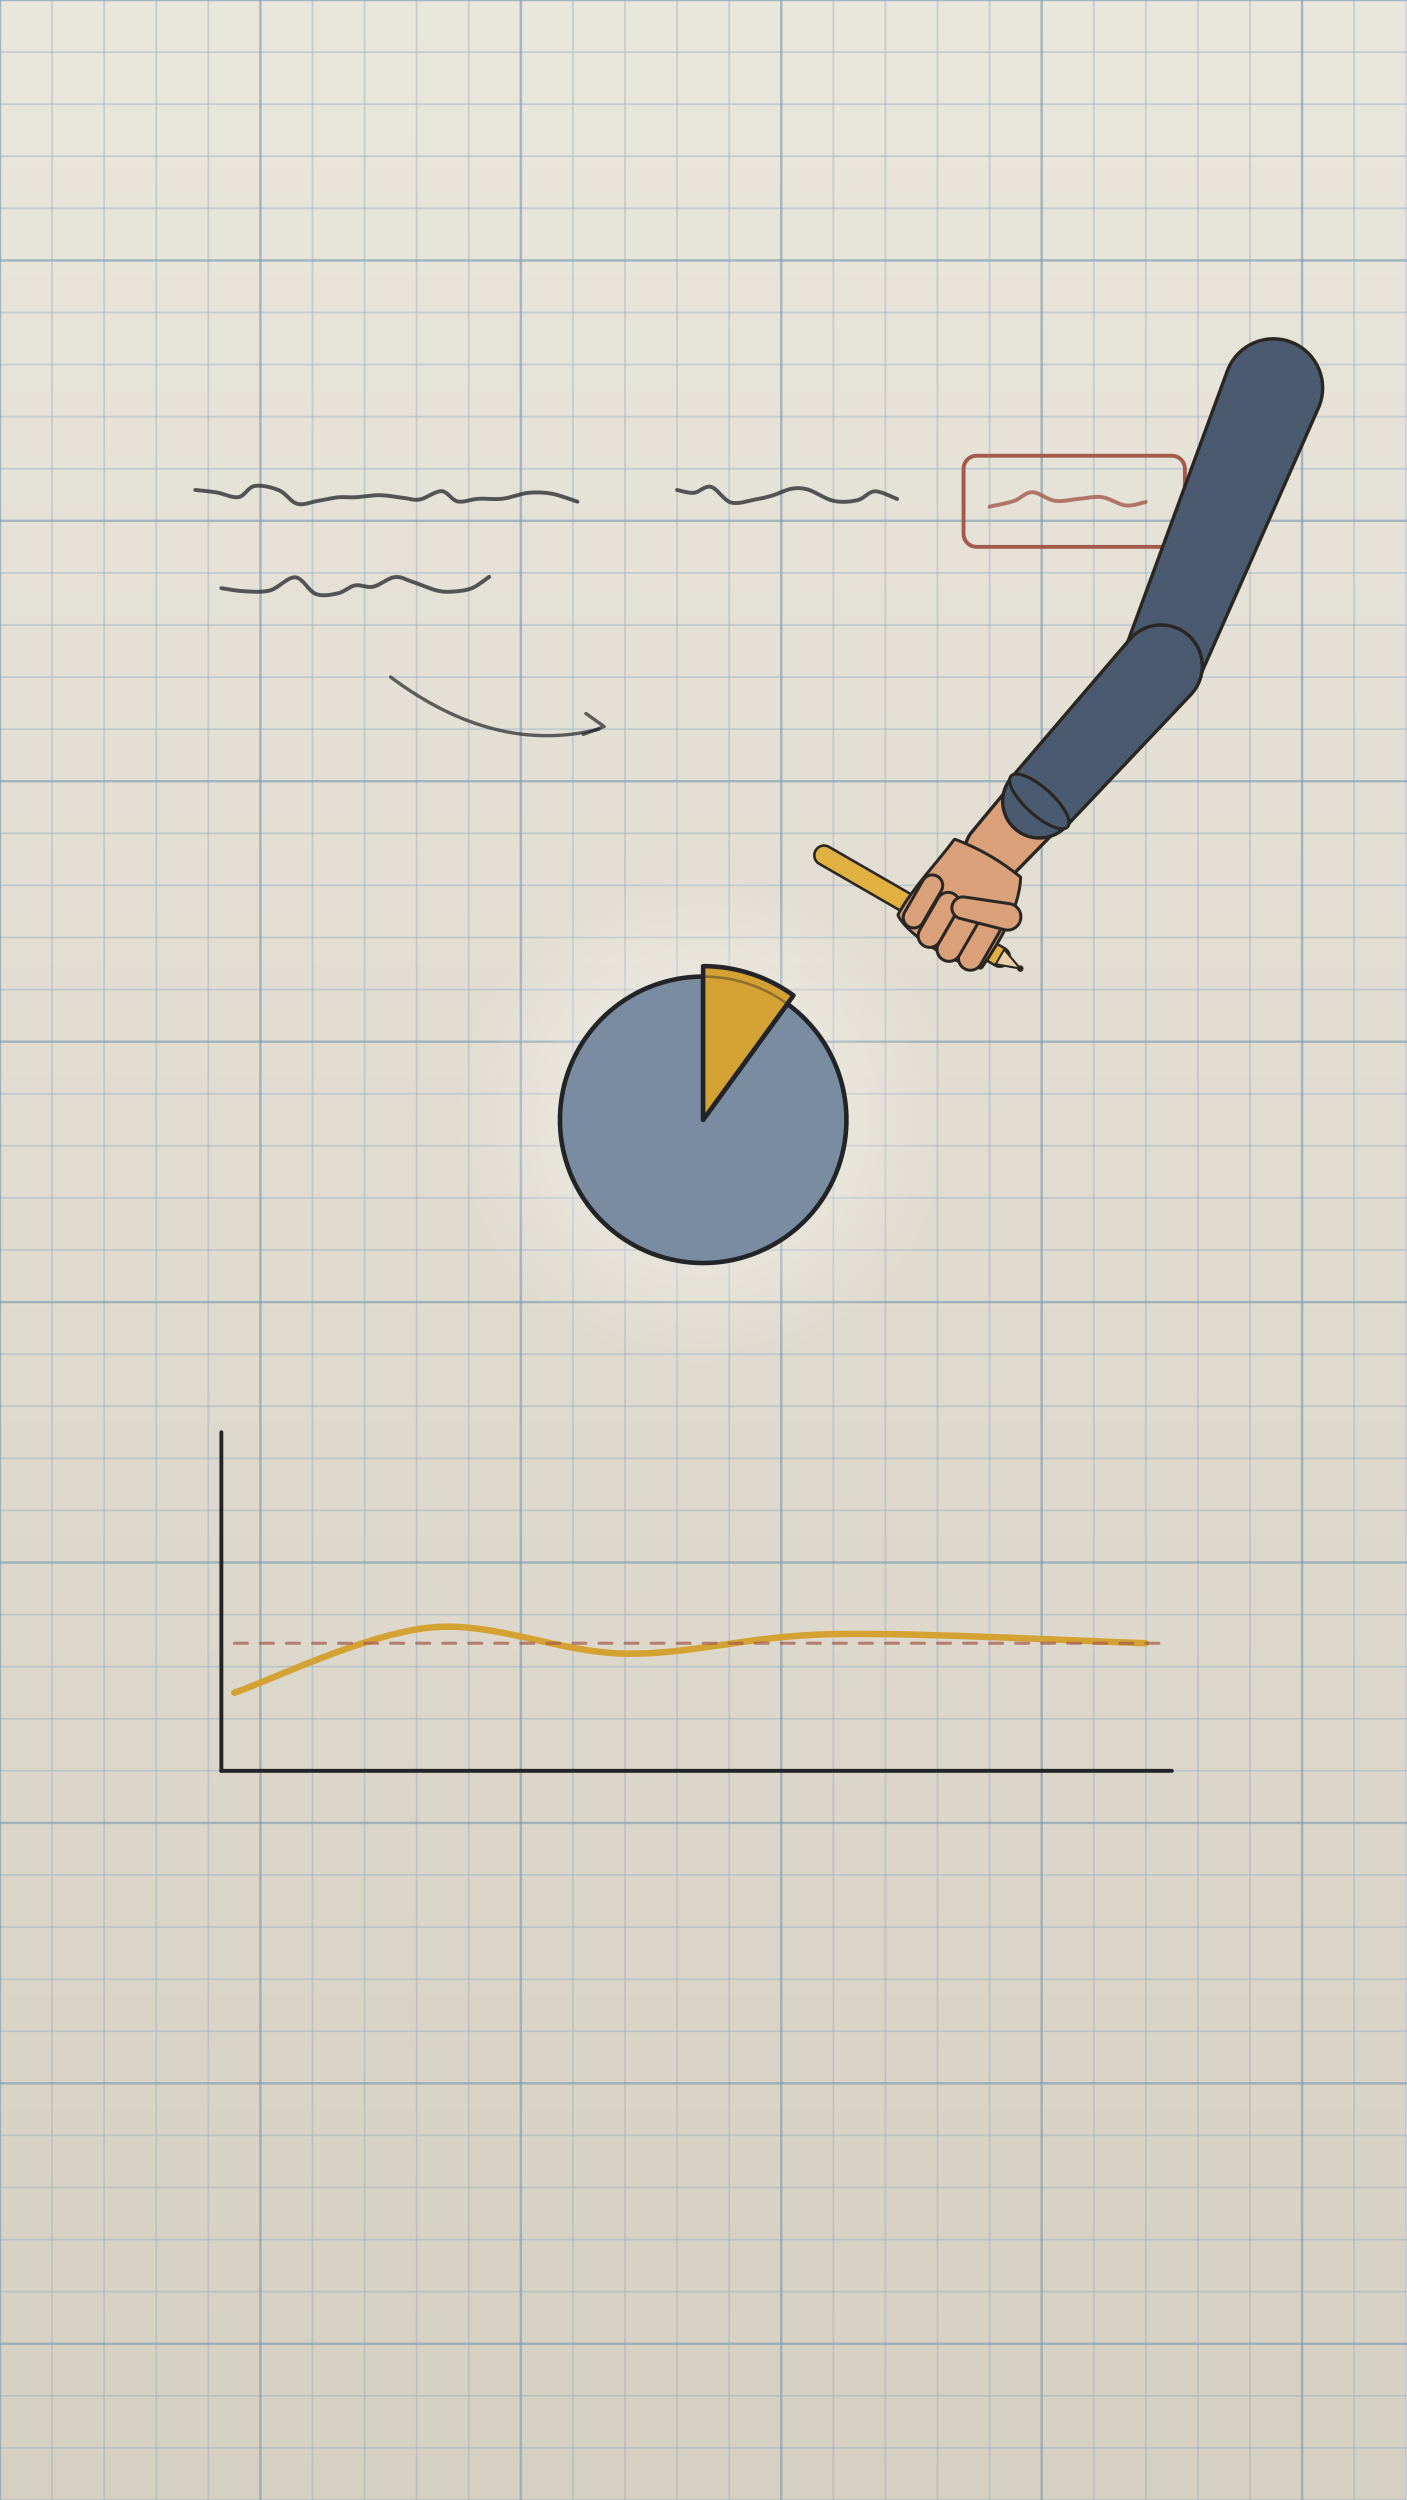
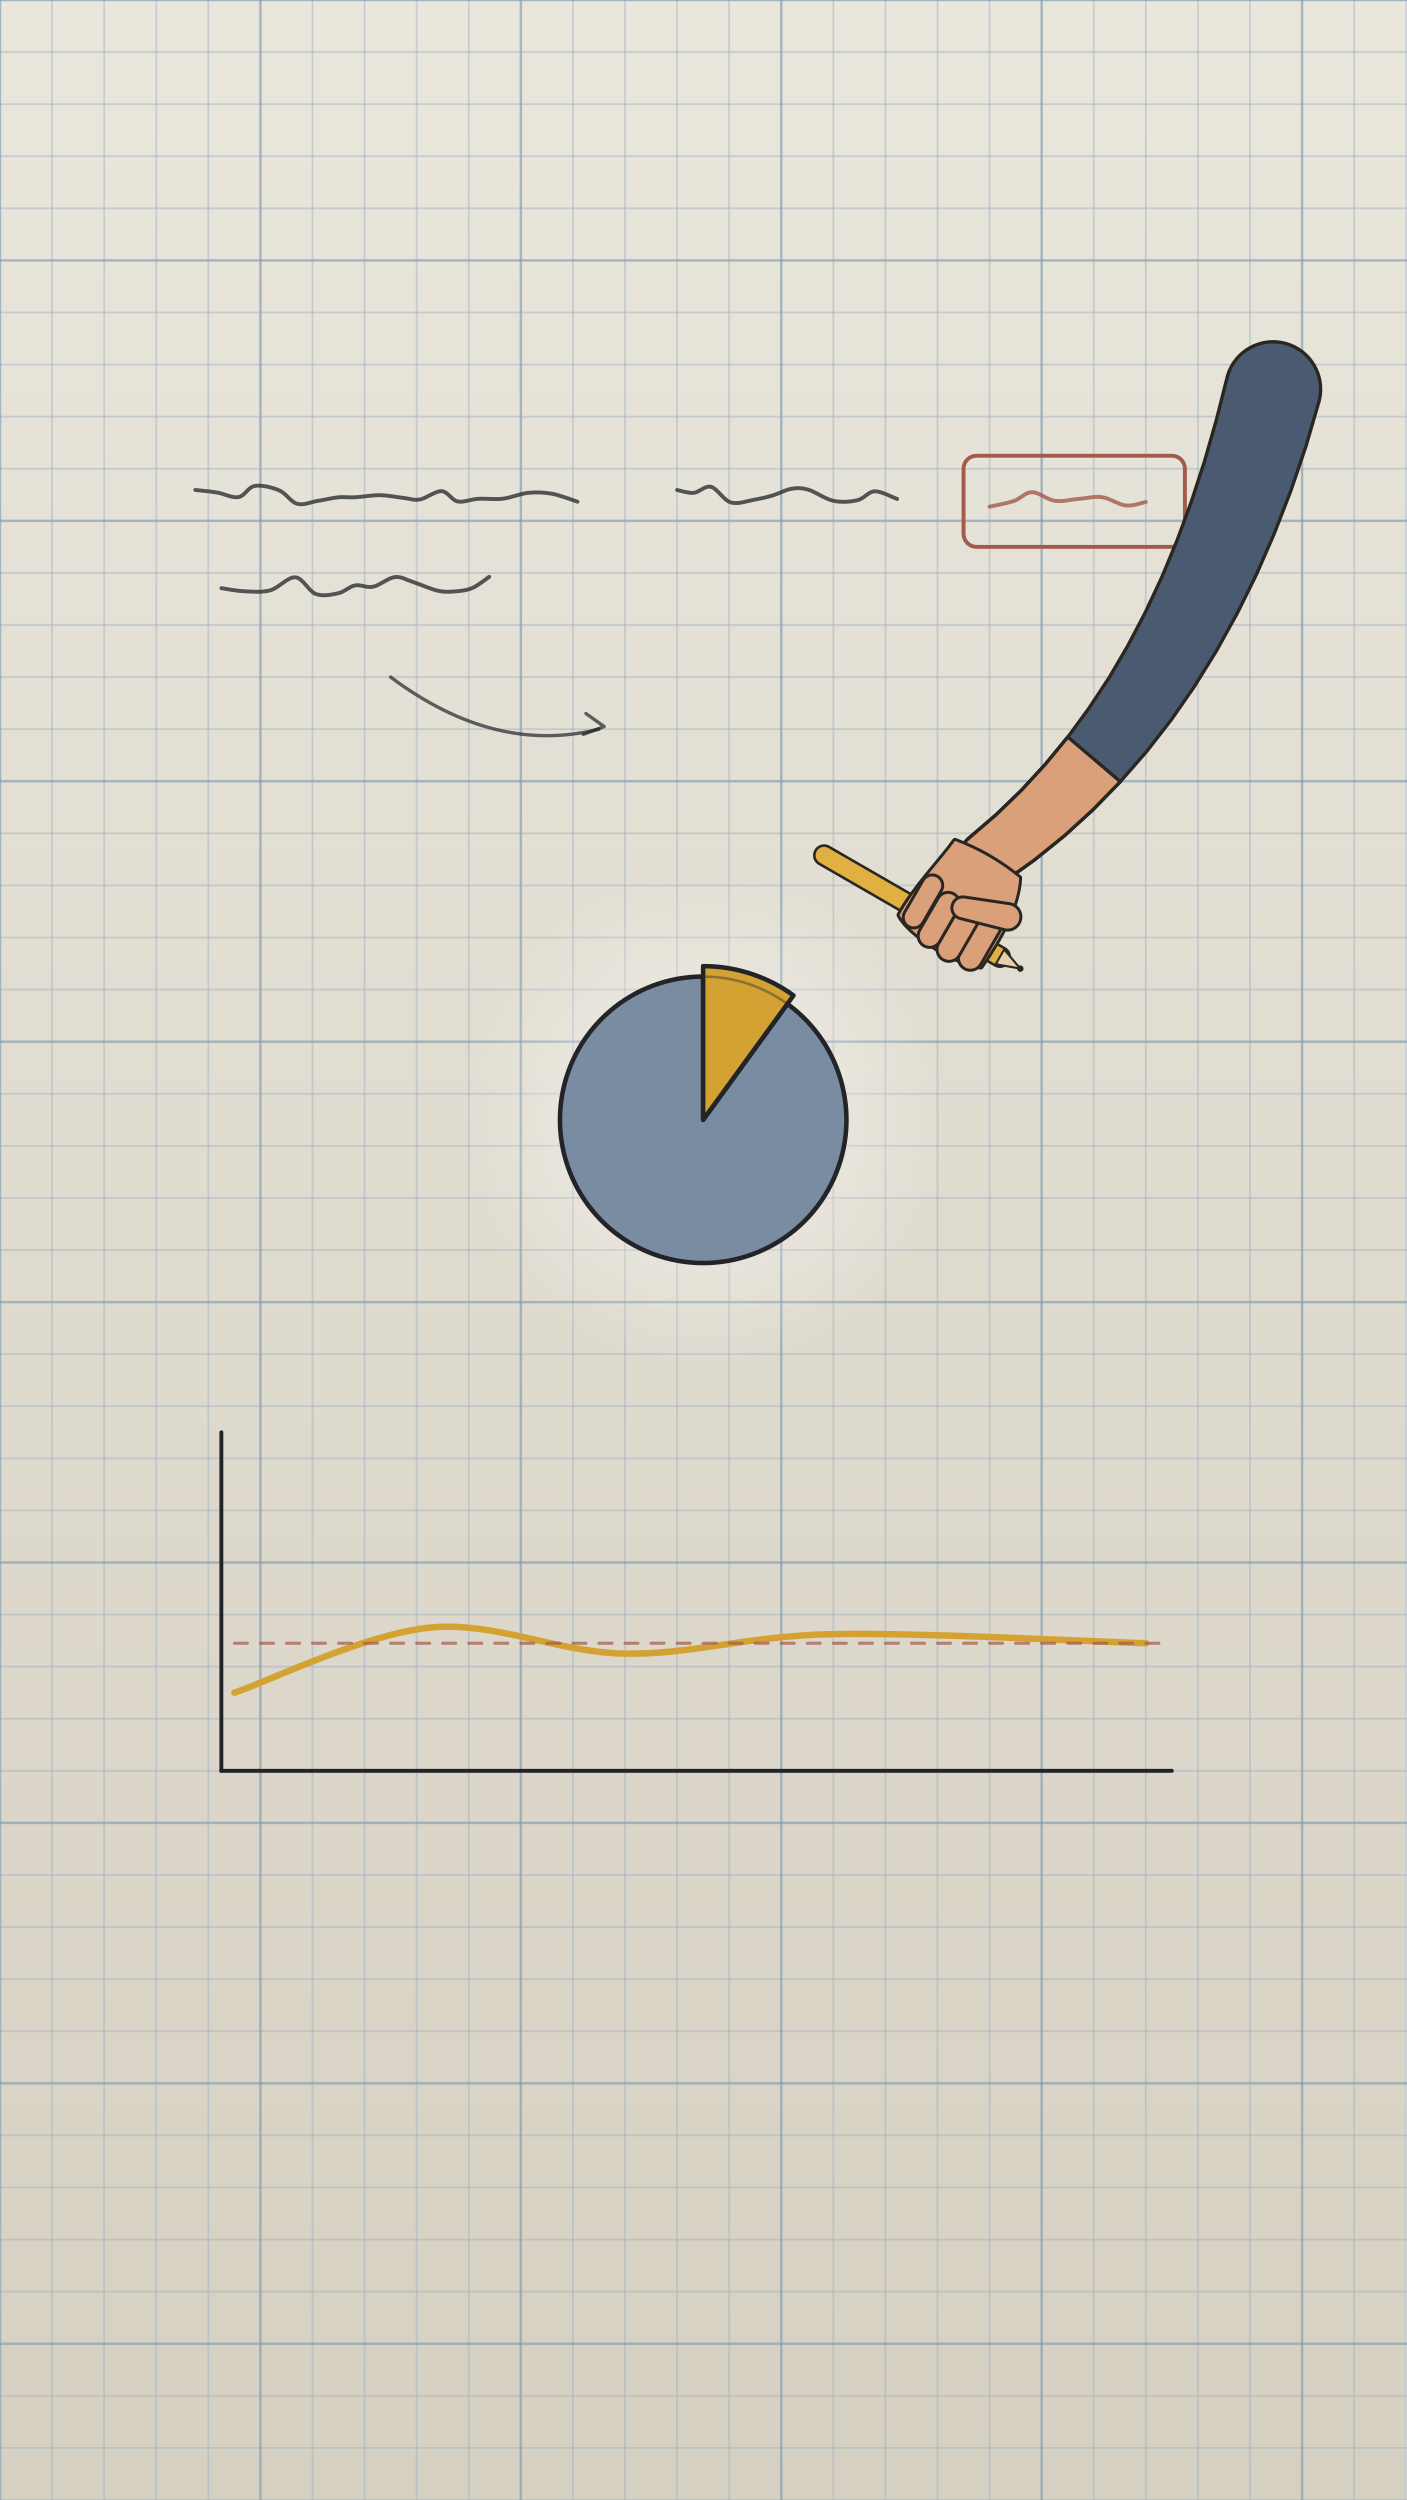
<svg xmlns="http://www.w3.org/2000/svg" viewBox="0 0 1080 1920" width="1080" height="1920">
  <defs>
    <linearGradient id="lg1" x1="0" y1="0" x2="0" y2="1">
      <stop offset="0" stop-color="#e9e6dc" />
      <stop offset="1" stop-color="#d6d0c2" />
    </linearGradient>
    <radialGradient id="rg2" cx="0.5" cy="0.5" r="0.5">
      <stop offset="0" stop-color="#ffffff" stop-opacity="0.7" />
      <stop offset="0.45" stop-color="#ffffff" stop-opacity="0.31" />
      <stop offset="1" stop-color="#ffffff" stop-opacity="0" />
    </radialGradient>
  </defs>
  <rect x="0" y="0" width="1080" height="1920" fill="url(#lg1)" />
  <line x1="0" y1="0" x2="0" y2="1920" stroke="#9ab0c0" stroke-width="1.4" stroke-linecap="round" opacity="0.45" />
  <line x1="40" y1="0" x2="40" y2="1920" stroke="#9ab0c0" stroke-width="1.4" stroke-linecap="round" opacity="0.45" />
  <line x1="80" y1="0" x2="80" y2="1920" stroke="#9ab0c0" stroke-width="1.4" stroke-linecap="round" opacity="0.45" />
  <line x1="120" y1="0" x2="120" y2="1920" stroke="#9ab0c0" stroke-width="1.4" stroke-linecap="round" opacity="0.45" />
  <line x1="160" y1="0" x2="160" y2="1920" stroke="#9ab0c0" stroke-width="1.4" stroke-linecap="round" opacity="0.45" />
  <line x1="200" y1="0" x2="200" y2="1920" stroke="#9ab0c0" stroke-width="1.4" stroke-linecap="round" opacity="0.45" />
  <line x1="240" y1="0" x2="240" y2="1920" stroke="#9ab0c0" stroke-width="1.4" stroke-linecap="round" opacity="0.45" />
  <line x1="280" y1="0" x2="280" y2="1920" stroke="#9ab0c0" stroke-width="1.4" stroke-linecap="round" opacity="0.45" />
  <line x1="320" y1="0" x2="320" y2="1920" stroke="#9ab0c0" stroke-width="1.4" stroke-linecap="round" opacity="0.45" />
  <line x1="360" y1="0" x2="360" y2="1920" stroke="#9ab0c0" stroke-width="1.4" stroke-linecap="round" opacity="0.45" />
  <line x1="400" y1="0" x2="400" y2="1920" stroke="#9ab0c0" stroke-width="1.4" stroke-linecap="round" opacity="0.45" />
  <line x1="440" y1="0" x2="440" y2="1920" stroke="#9ab0c0" stroke-width="1.4" stroke-linecap="round" opacity="0.45" />
  <line x1="480" y1="0" x2="480" y2="1920" stroke="#9ab0c0" stroke-width="1.4" stroke-linecap="round" opacity="0.45" />
  <line x1="520" y1="0" x2="520" y2="1920" stroke="#9ab0c0" stroke-width="1.4" stroke-linecap="round" opacity="0.45" />
  <line x1="560" y1="0" x2="560" y2="1920" stroke="#9ab0c0" stroke-width="1.4" stroke-linecap="round" opacity="0.45" />
  <line x1="600" y1="0" x2="600" y2="1920" stroke="#9ab0c0" stroke-width="1.4" stroke-linecap="round" opacity="0.45" />
  <line x1="640" y1="0" x2="640" y2="1920" stroke="#9ab0c0" stroke-width="1.4" stroke-linecap="round" opacity="0.45" />
  <line x1="680" y1="0" x2="680" y2="1920" stroke="#9ab0c0" stroke-width="1.4" stroke-linecap="round" opacity="0.45" />
  <line x1="720" y1="0" x2="720" y2="1920" stroke="#9ab0c0" stroke-width="1.4" stroke-linecap="round" opacity="0.45" />
  <line x1="760" y1="0" x2="760" y2="1920" stroke="#9ab0c0" stroke-width="1.4" stroke-linecap="round" opacity="0.45" />
  <line x1="800" y1="0" x2="800" y2="1920" stroke="#9ab0c0" stroke-width="1.4" stroke-linecap="round" opacity="0.45" />
  <line x1="840" y1="0" x2="840" y2="1920" stroke="#9ab0c0" stroke-width="1.4" stroke-linecap="round" opacity="0.45" />
  <line x1="880" y1="0" x2="880" y2="1920" stroke="#9ab0c0" stroke-width="1.4" stroke-linecap="round" opacity="0.45" />
  <line x1="920" y1="0" x2="920" y2="1920" stroke="#9ab0c0" stroke-width="1.4" stroke-linecap="round" opacity="0.45" />
  <line x1="960" y1="0" x2="960" y2="1920" stroke="#9ab0c0" stroke-width="1.4" stroke-linecap="round" opacity="0.45" />
  <line x1="1000" y1="0" x2="1000" y2="1920" stroke="#9ab0c0" stroke-width="1.4" stroke-linecap="round" opacity="0.45" />
  <line x1="1040" y1="0" x2="1040" y2="1920" stroke="#9ab0c0" stroke-width="1.4" stroke-linecap="round" opacity="0.45" />
  <line x1="1080" y1="0" x2="1080" y2="1920" stroke="#9ab0c0" stroke-width="1.4" stroke-linecap="round" opacity="0.45" />
  <line x1="0" y1="0" x2="1080" y2="0" stroke="#9ab0c0" stroke-width="1.4" stroke-linecap="round" opacity="0.45" />
  <line x1="0" y1="40" x2="1080" y2="40" stroke="#9ab0c0" stroke-width="1.4" stroke-linecap="round" opacity="0.45" />
  <line x1="0" y1="80" x2="1080" y2="80" stroke="#9ab0c0" stroke-width="1.4" stroke-linecap="round" opacity="0.45" />
  <line x1="0" y1="120" x2="1080" y2="120" stroke="#9ab0c0" stroke-width="1.4" stroke-linecap="round" opacity="0.45" />
  <line x1="0" y1="160" x2="1080" y2="160" stroke="#9ab0c0" stroke-width="1.4" stroke-linecap="round" opacity="0.45" />
  <line x1="0" y1="200" x2="1080" y2="200" stroke="#9ab0c0" stroke-width="1.4" stroke-linecap="round" opacity="0.45" />
  <line x1="0" y1="240" x2="1080" y2="240" stroke="#9ab0c0" stroke-width="1.4" stroke-linecap="round" opacity="0.45" />
  <line x1="0" y1="280" x2="1080" y2="280" stroke="#9ab0c0" stroke-width="1.4" stroke-linecap="round" opacity="0.45" />
  <line x1="0" y1="320" x2="1080" y2="320" stroke="#9ab0c0" stroke-width="1.4" stroke-linecap="round" opacity="0.45" />
  <line x1="0" y1="360" x2="1080" y2="360" stroke="#9ab0c0" stroke-width="1.4" stroke-linecap="round" opacity="0.45" />
  <line x1="0" y1="400" x2="1080" y2="400" stroke="#9ab0c0" stroke-width="1.4" stroke-linecap="round" opacity="0.45" />
  <line x1="0" y1="440" x2="1080" y2="440" stroke="#9ab0c0" stroke-width="1.4" stroke-linecap="round" opacity="0.45" />
  <line x1="0" y1="480" x2="1080" y2="480" stroke="#9ab0c0" stroke-width="1.4" stroke-linecap="round" opacity="0.45" />
  <line x1="0" y1="520" x2="1080" y2="520" stroke="#9ab0c0" stroke-width="1.4" stroke-linecap="round" opacity="0.45" />
  <line x1="0" y1="560" x2="1080" y2="560" stroke="#9ab0c0" stroke-width="1.4" stroke-linecap="round" opacity="0.45" />
  <line x1="0" y1="600" x2="1080" y2="600" stroke="#9ab0c0" stroke-width="1.4" stroke-linecap="round" opacity="0.45" />
  <line x1="0" y1="640" x2="1080" y2="640" stroke="#9ab0c0" stroke-width="1.4" stroke-linecap="round" opacity="0.45" />
  <line x1="0" y1="680" x2="1080" y2="680" stroke="#9ab0c0" stroke-width="1.4" stroke-linecap="round" opacity="0.45" />
  <line x1="0" y1="720" x2="1080" y2="720" stroke="#9ab0c0" stroke-width="1.4" stroke-linecap="round" opacity="0.45" />
  <line x1="0" y1="760" x2="1080" y2="760" stroke="#9ab0c0" stroke-width="1.4" stroke-linecap="round" opacity="0.45" />
  <line x1="0" y1="800" x2="1080" y2="800" stroke="#9ab0c0" stroke-width="1.4" stroke-linecap="round" opacity="0.45" />
  <line x1="0" y1="840" x2="1080" y2="840" stroke="#9ab0c0" stroke-width="1.4" stroke-linecap="round" opacity="0.45" />
  <line x1="0" y1="880" x2="1080" y2="880" stroke="#9ab0c0" stroke-width="1.4" stroke-linecap="round" opacity="0.45" />
  <line x1="0" y1="920" x2="1080" y2="920" stroke="#9ab0c0" stroke-width="1.4" stroke-linecap="round" opacity="0.45" />
  <line x1="0" y1="960" x2="1080" y2="960" stroke="#9ab0c0" stroke-width="1.4" stroke-linecap="round" opacity="0.45" />
  <line x1="0" y1="1000" x2="1080" y2="1000" stroke="#9ab0c0" stroke-width="1.4" stroke-linecap="round" opacity="0.45" />
  <line x1="0" y1="1040" x2="1080" y2="1040" stroke="#9ab0c0" stroke-width="1.4" stroke-linecap="round" opacity="0.45" />
  <line x1="0" y1="1080" x2="1080" y2="1080" stroke="#9ab0c0" stroke-width="1.4" stroke-linecap="round" opacity="0.45" />
  <line x1="0" y1="1120" x2="1080" y2="1120" stroke="#9ab0c0" stroke-width="1.4" stroke-linecap="round" opacity="0.45" />
  <line x1="0" y1="1160" x2="1080" y2="1160" stroke="#9ab0c0" stroke-width="1.4" stroke-linecap="round" opacity="0.45" />
  <line x1="0" y1="1200" x2="1080" y2="1200" stroke="#9ab0c0" stroke-width="1.4" stroke-linecap="round" opacity="0.45" />
  <line x1="0" y1="1240" x2="1080" y2="1240" stroke="#9ab0c0" stroke-width="1.4" stroke-linecap="round" opacity="0.45" />
  <line x1="0" y1="1280" x2="1080" y2="1280" stroke="#9ab0c0" stroke-width="1.4" stroke-linecap="round" opacity="0.45" />
  <line x1="0" y1="1320" x2="1080" y2="1320" stroke="#9ab0c0" stroke-width="1.4" stroke-linecap="round" opacity="0.45" />
  <line x1="0" y1="1360" x2="1080" y2="1360" stroke="#9ab0c0" stroke-width="1.4" stroke-linecap="round" opacity="0.45" />
  <line x1="0" y1="1400" x2="1080" y2="1400" stroke="#9ab0c0" stroke-width="1.4" stroke-linecap="round" opacity="0.45" />
  <line x1="0" y1="1440" x2="1080" y2="1440" stroke="#9ab0c0" stroke-width="1.4" stroke-linecap="round" opacity="0.45" />
  <line x1="0" y1="1480" x2="1080" y2="1480" stroke="#9ab0c0" stroke-width="1.4" stroke-linecap="round" opacity="0.45" />
  <line x1="0" y1="1520" x2="1080" y2="1520" stroke="#9ab0c0" stroke-width="1.4" stroke-linecap="round" opacity="0.45" />
  <line x1="0" y1="1560" x2="1080" y2="1560" stroke="#9ab0c0" stroke-width="1.4" stroke-linecap="round" opacity="0.45" />
  <line x1="0" y1="1600" x2="1080" y2="1600" stroke="#9ab0c0" stroke-width="1.4" stroke-linecap="round" opacity="0.45" />
  <line x1="0" y1="1640" x2="1080" y2="1640" stroke="#9ab0c0" stroke-width="1.4" stroke-linecap="round" opacity="0.45" />
  <line x1="0" y1="1680" x2="1080" y2="1680" stroke="#9ab0c0" stroke-width="1.4" stroke-linecap="round" opacity="0.45" />
  <line x1="0" y1="1720" x2="1080" y2="1720" stroke="#9ab0c0" stroke-width="1.4" stroke-linecap="round" opacity="0.45" />
  <line x1="0" y1="1760" x2="1080" y2="1760" stroke="#9ab0c0" stroke-width="1.4" stroke-linecap="round" opacity="0.45" />
  <line x1="0" y1="1800" x2="1080" y2="1800" stroke="#9ab0c0" stroke-width="1.4" stroke-linecap="round" opacity="0.45" />
  <line x1="0" y1="1840" x2="1080" y2="1840" stroke="#9ab0c0" stroke-width="1.4" stroke-linecap="round" opacity="0.45" />
  <line x1="0" y1="1880" x2="1080" y2="1880" stroke="#9ab0c0" stroke-width="1.4" stroke-linecap="round" opacity="0.45" />
  <line x1="0" y1="1920" x2="1080" y2="1920" stroke="#9ab0c0" stroke-width="1.4" stroke-linecap="round" opacity="0.45" />
  <line x1="0" y1="0" x2="0" y2="1920" stroke="#7a96aa" stroke-width="2" stroke-linecap="round" opacity="0.45" />
  <line x1="200" y1="0" x2="200" y2="1920" stroke="#7a96aa" stroke-width="2" stroke-linecap="round" opacity="0.45" />
  <line x1="400" y1="0" x2="400" y2="1920" stroke="#7a96aa" stroke-width="2" stroke-linecap="round" opacity="0.45" />
  <line x1="600" y1="0" x2="600" y2="1920" stroke="#7a96aa" stroke-width="2" stroke-linecap="round" opacity="0.45" />
  <line x1="800" y1="0" x2="800" y2="1920" stroke="#7a96aa" stroke-width="2" stroke-linecap="round" opacity="0.45" />
  <line x1="1000" y1="0" x2="1000" y2="1920" stroke="#7a96aa" stroke-width="2" stroke-linecap="round" opacity="0.45" />
  <line x1="0" y1="0" x2="1080" y2="0" stroke="#7a96aa" stroke-width="2" stroke-linecap="round" opacity="0.45" />
  <line x1="0" y1="200" x2="1080" y2="200" stroke="#7a96aa" stroke-width="2" stroke-linecap="round" opacity="0.45" />
  <line x1="0" y1="400" x2="1080" y2="400" stroke="#7a96aa" stroke-width="2" stroke-linecap="round" opacity="0.45" />
  <line x1="0" y1="600" x2="1080" y2="600" stroke="#7a96aa" stroke-width="2" stroke-linecap="round" opacity="0.45" />
  <line x1="0" y1="800" x2="1080" y2="800" stroke="#7a96aa" stroke-width="2" stroke-linecap="round" opacity="0.45" />
  <line x1="0" y1="1000" x2="1080" y2="1000" stroke="#7a96aa" stroke-width="2" stroke-linecap="round" opacity="0.45" />
  <line x1="0" y1="1200" x2="1080" y2="1200" stroke="#7a96aa" stroke-width="2" stroke-linecap="round" opacity="0.45" />
  <line x1="0" y1="1400" x2="1080" y2="1400" stroke="#7a96aa" stroke-width="2" stroke-linecap="round" opacity="0.45" />
  <line x1="0" y1="1600" x2="1080" y2="1600" stroke="#7a96aa" stroke-width="2" stroke-linecap="round" opacity="0.45" />
  <line x1="0" y1="1800" x2="1080" y2="1800" stroke="#7a96aa" stroke-width="2" stroke-linecap="round" opacity="0.45" />
  <path d="M150 376.3C152.7 376.6 160.8 377.3 166.4 378.2C171.9 379.1 178.3 382.6 183.2 381.8C188.1 380.9 190.5 374 195.7 373.2C200.9 372.3 209 374.3 214.4 376.6C219.8 378.9 223.3 385.6 228.3 386.9C233.2 388.3 238.8 385.5 244 384.7C249.3 383.9 255 382.4 259.9 381.9C264.7 381.5 267.7 382.2 273.1 381.9C278.4 381.6 285.9 380.2 292 380.3C298.2 380.4 304.9 381.9 309.9 382.4C315 382.9 317.6 384.5 322.4 383.6C327.3 382.8 334.3 377 339.2 377.2C344 377.5 346.8 384.1 351.4 385.1C356.1 386.1 361.4 383.4 367.2 383.1C373 382.7 379.8 383.8 386.2 383C392.6 382.2 399.3 379.2 405.6 378.5C411.9 377.9 417.7 378.1 424 379.2C430.3 380.4 440.3 384.3 443.5 385.3" fill="none" stroke="#222428" stroke-width="3" stroke-linecap="round" stroke-linejoin="round" opacity="0.75" />
  <path d="M520 376.3C522.1 376.7 528.5 378.9 532.8 378.5C537.2 378.1 541.3 372.7 546.1 373.9C550.8 375.1 555.7 384.2 561.3 385.9C566.9 387.5 574.3 384.6 579.7 383.7C585 382.8 588.8 381.9 593.5 380.5C598.1 379.1 603.2 376.2 607.7 375.4C612.2 374.7 615.1 374.5 620.5 376C625.9 377.5 633.6 383.2 639.9 384.6C646.3 386 653.1 385.4 658.4 384.2C663.7 383 666.8 377.5 671.9 377.3C677 377.2 686.1 382.3 689 383.2" fill="none" stroke="#222428" stroke-width="3" stroke-linecap="round" stroke-linejoin="round" opacity="0.75" />
  <path d="M170 451.7C173 452.1 181.7 453.9 187.9 454.1C194.2 454.4 201 455.1 207.5 453.4C214 451.6 221 442.9 226.9 443.4C232.7 443.9 237.1 454.2 242.6 456.2C248.1 458.2 254.8 456.7 259.8 455.6C264.8 454.5 268.2 450.4 272.7 449.6C277.2 448.7 281.6 451.7 286.6 450.6C291.7 449.5 298.2 443.8 303.2 443.2C308.3 442.6 311.5 445.2 317 446.9C322.5 448.7 330.9 452.5 336.3 453.7C341.7 454.9 345.2 454.5 349.6 454.2C354 453.8 358.3 453.5 362.7 451.6C367 449.8 373.5 444.5 375.7 443" fill="none" stroke="#222428" stroke-width="3" stroke-linecap="round" stroke-linejoin="round" opacity="0.75" />
  <rect x="740" y="350" width="170" height="70" fill="none" rx="10" stroke="#a35a4a" stroke-width="3" />
  <path d="M760 389.1C763.1 388.4 773.1 386.6 778.6 384.8C784 382.9 787.4 378 792.7 378C797.9 378 804.1 383.7 810 384.6C815.9 385.5 822 383.7 828 383.2C834.1 382.8 840.1 381 846.2 381.8C852.3 382.6 859 387.6 864.6 388.2C870.2 388.8 877.4 386 879.9 385.5" fill="none" stroke="#a35a4a" stroke-width="3" stroke-linecap="round" stroke-linejoin="round" opacity="0.8" />
  <path d="M300 520q80 60 160 40" fill="none" stroke="#222428" stroke-width="2.6" stroke-linecap="round" stroke-linejoin="round" opacity="0.7" />
  <path d="M450 548l14 10l-16 6" fill="none" stroke="#222428" stroke-width="2.6" stroke-linecap="round" stroke-linejoin="round" opacity="0.7" />
  <line x1="170" y1="1360" x2="900" y2="1360" stroke="#222428" stroke-width="3" stroke-linecap="round" />
  <line x1="170" y1="1360" x2="170" y2="1100" stroke="#222428" stroke-width="3" stroke-linecap="round" />
  <path d="M180 1300C205 1291.7 280 1255 330 1250C380 1245 428.3 1269.2 480 1270C531.7 1270.8 573.3 1256.3 640 1255C706.7 1253.7 840 1260.8 880 1262" fill="none" stroke="#d4a233" stroke-width="5" stroke-linecap="round" stroke-linejoin="round" />
  <line x1="180" y1="1262" x2="890" y2="1262" stroke="#a35a4a" stroke-width="2.4" stroke-linecap="round" opacity="0.7" stroke-dasharray="10 10" />
  <g id="mv-core-draw">
    <circle cx="540" cy="860" r="190" fill="url(#rg2)" />
    <path d="M540 860L604.7 771A110 110 0 1 1 540 750Z" fill="#7a8ca2" stroke="#222428" stroke-width="3.5" stroke-linecap="round" stroke-linejoin="round" />
    <path d="M540 860L540 742A118 118 0 0 1 609.4 764.5Z" fill="#d4a233" stroke="#222428" stroke-width="3.5" stroke-linecap="round" stroke-linejoin="round" />
    <circle cx="540" cy="860" r="110" fill="none" stroke="#222428" stroke-width="2" opacity="0.4" />
  </g>
  <g class="mv mv-limb-pen-1" data-pivot="978 298" data-amp="2.5">
-     <path d="M944.19,284.30 L864.65,500.66 A29.18,29.18 0 0 0 918.77,522.53 L1011.84,311.64 A36.48,36.48 0 0 0 944.19,284.30 Z" fill="#2a2622" stroke="#2a2622" stroke-width="5.2" stroke-linejoin="round" />
-     <path d="M944.19,284.30 L864.65,500.66 A29.18,29.18 0 0 0 918.77,522.53 L1011.84,311.64 A36.48,36.48 0 0 0 944.19,284.30 Z" fill="#4a5a70" />
-     <g class="mv mv-limb-pen-2" data-pivot="891.7 511.6" data-amp="2.0">
-       <path d="M870.02,492.07 L747.87,639.20 A21.50,21.50 0 0 0 779.83,667.98 L913.39,531.12 A29.18,29.18 0 0 0 870.02,492.07 Z" fill="#2a2622" stroke="#2a2622" stroke-width="5.2" stroke-linejoin="round" />
-       <path d="M870.02,492.07 L747.87,639.20 A21.50,21.50 0 0 0 779.83,667.98 L913.39,531.12 A29.18,29.18 0 0 0 870.02,492.07 Z" fill="#d9a07a" />
-       <path d="M869.15,491.28 L778.23,597.50 A26.84,26.84 0 0 0 818.13,633.43 L914.26,531.90 A30.35,30.35 0 0 0 869.15,491.28 Z" fill="#2a2622" stroke="#2a2622" stroke-width="5.2" stroke-linejoin="round" />
-       <path d="M869.15,491.28 L778.23,597.50 A26.84,26.84 0 0 0 818.13,633.43 L914.26,531.90 A30.35,30.35 0 0 0 869.15,491.28 Z" fill="#4a5a70" />
-       <circle cx="891.7" cy="511.6" r="29.2" fill="#4a5a70" />
-       <ellipse cx="798.2" cy="615.5" rx="29.2" ry="10.5" fill="#4a5a70" stroke="#2a2622" stroke-width="2.4" transform="rotate(-138 798.2 615.5)" />
-       <line x1="632.9" y1="656.9" x2="768" y2="734.9" stroke="#2a2622" stroke-width="17" stroke-linecap="round" />
-       <line x1="632.9" y1="656.9" x2="768" y2="734.9" stroke="#e0b040" stroke-width="13" stroke-linecap="round" />
-       <path d="M764.7 740.5L783.6 743.9L771.2 729.2Z" fill="#e8d0a8" stroke="#2a2622" stroke-width="1.6" stroke-linecap="round" stroke-linejoin="round" />
-       <circle cx="783.6" cy="743.9" r="2.5" fill="#2a2622" />
-       <g transform="translate(758.1 660.0) rotate(-150.00) scale(76.80)">
-         <g fill="#2a2622" stroke="#2a2622" stroke-width="0.06" stroke-linejoin="round">
-           <path d="M0.37,0 C0.11,0.04 -0.11,0.04 -0.37,0 C-0.50,-0.25 -0.51,-0.62 -0.48,-0.96 C-0.28,-1.05 0.28,-1.05 0.48,-0.92 C0.49,-0.62 0.39,-0.22 0.37,0 Z" />
-         </g>
-         <g fill="#d9a07a" stroke="none">
-           <path d="M0.37,0 C0.11,0.04 -0.11,0.04 -0.37,0 C-0.50,-0.25 -0.51,-0.62 -0.48,-0.96 C-0.28,-1.05 0.28,-1.05 0.48,-0.92 C0.49,-0.62 0.39,-0.22 0.37,0 Z" />
-         </g>
-         <path d="M-0.47,-0.94 L-0.47,-0.57 A0.11,0.11 0 0 0 -0.23,-0.57 L-0.23,-0.94 A0.11,0.11 0 0 0 -0.47,-0.94 Z" fill="#d9a07a" stroke="#2a2622" stroke-width="0.03" stroke-linejoin="round" />
-         <path d="M-0.24,-0.97 L-0.24,-0.60 A0.12,0.12 0 0 0 0.00,-0.60 L0.00,-0.97 A0.12,0.12 0 0 0 -0.24,-0.97 Z" fill="#d9a07a" stroke="#2a2622" stroke-width="0.03" stroke-linejoin="round" />
-         <path d="M0.00,-0.95 L0.00,-0.58 A0.11,0.11 0 0 0 0.23,-0.58 L0.23,-0.95 A0.11,0.11 0 0 0 0.00,-0.95 Z" fill="#d9a07a" stroke="#2a2622" stroke-width="0.03" stroke-linejoin="round" />
-         <path d="M0.24,-0.87 L0.24,-0.50 A0.10,0.10 0 0 0 0.45,-0.50 L0.45,-0.87 A0.10,0.10 0 0 0 0.24,-0.87 Z" fill="#d9a07a" stroke="#2a2622" stroke-width="0.03" stroke-linejoin="round" />
-         <path d="M-0.42,-0.27 L0.01,-0.44 A0.11,0.11 0 0 0 -0.05,-0.65 L-0.51,-0.52 A0.13,0.13 0 0 0 -0.42,-0.27 Z" fill="#d9a07a" stroke="#2a2622" stroke-width="0.03" stroke-linejoin="round" />
+     <path d="M942.8,288.4 L934.2,322.4 L925,354.5 L914.9,385.4 L904,415 L892.3,443.2 L879.6,470.3 L866.1,496 L851.7,520.6 L836.3,543.9 L820.1,566 L802.9,586.9 L784.7,606.7 L765.5,625.3 L744.8,643.1 A21.5,21.5 0 0 0 771.4,676.9 L794.6,660.3 L817.5,641.8 L839.4,621.8 L860.4,600.3 L880.4,577.4 L899.4,553 L917.3,527.2 L934.2,499.9 L950.1,471.2 L965,441.1 L978.7,409.6 L991.4,376.8 L1003,342.6 L1013.2,307.6 A36.5,36.5 0 0 0 942.8,288.4Z" fill="#4a5a70" stroke="#2a2622" stroke-width="2.6" stroke-linecap="round" stroke-linejoin="round" />
+     <path d="M820.1,566 L802.9,586.9 L784.7,606.7 L765.5,625.3 L744.8,643.1 A21.5,21.5 0 0 0 771.4,676.9 L794.6,660.3 L817.5,641.8 L839.4,621.8 L860.4,600.3Z" fill="#d9a07a" stroke="#2a2622" stroke-width="2.6" stroke-linecap="round" stroke-linejoin="round" />
+     <line x1="632.9" y1="656.9" x2="768" y2="734.9" stroke="#2a2622" stroke-width="17" stroke-linecap="round" />
+     <line x1="632.9" y1="656.9" x2="768" y2="734.9" stroke="#e0b040" stroke-width="13" stroke-linecap="round" />
+     <path d="M764.7 740.5L783.6 743.9L771.2 729.2Z" fill="#e8d0a8" stroke="#2a2622" stroke-width="1.6" stroke-linecap="round" stroke-linejoin="round" />
+     <circle cx="783.6" cy="743.9" r="2.5" fill="#2a2622" />
+     <g transform="translate(758.1 660.0) rotate(-150.00) scale(76.80)">
+       <g fill="#2a2622" stroke="#2a2622" stroke-width="0.06" stroke-linejoin="round">
+         <path d="M0.37,0 C0.11,0.04 -0.11,0.04 -0.37,0 C-0.50,-0.25 -0.51,-0.62 -0.48,-0.96 C-0.28,-1.05 0.28,-1.05 0.48,-0.92 C0.49,-0.62 0.39,-0.22 0.37,0 Z" />
      </g>
+       <g fill="#d9a07a" stroke="none">
+         <path d="M0.37,0 C0.11,0.04 -0.11,0.04 -0.37,0 C-0.50,-0.25 -0.51,-0.62 -0.48,-0.96 C-0.28,-1.05 0.28,-1.05 0.48,-0.92 C0.49,-0.62 0.39,-0.22 0.37,0 Z" />
+       </g>
+       <path d="M-0.47,-0.94 L-0.47,-0.57 A0.11,0.11 0 0 0 -0.23,-0.57 L-0.23,-0.94 A0.11,0.11 0 0 0 -0.47,-0.94 Z" fill="#d9a07a" stroke="#2a2622" stroke-width="0.03" stroke-linejoin="round" />
+       <path d="M-0.24,-0.97 L-0.24,-0.60 A0.12,0.12 0 0 0 0.00,-0.60 L0.00,-0.97 A0.12,0.12 0 0 0 -0.24,-0.97 Z" fill="#d9a07a" stroke="#2a2622" stroke-width="0.03" stroke-linejoin="round" />
+       <path d="M0.00,-0.95 L0.00,-0.58 A0.11,0.11 0 0 0 0.23,-0.58 L0.23,-0.95 A0.11,0.11 0 0 0 0.00,-0.95 Z" fill="#d9a07a" stroke="#2a2622" stroke-width="0.03" stroke-linejoin="round" />
+       <path d="M0.24,-0.87 L0.24,-0.50 A0.10,0.10 0 0 0 0.45,-0.50 L0.45,-0.87 A0.10,0.10 0 0 0 0.24,-0.87 Z" fill="#d9a07a" stroke="#2a2622" stroke-width="0.03" stroke-linejoin="round" />
+       <path d="M-0.42,-0.27 L0.01,-0.44 A0.11,0.11 0 0 0 -0.05,-0.65 L-0.51,-0.52 A0.13,0.13 0 0 0 -0.42,-0.27 Z" fill="#d9a07a" stroke="#2a2622" stroke-width="0.03" stroke-linejoin="round" />
    </g>
  </g>
</svg>
